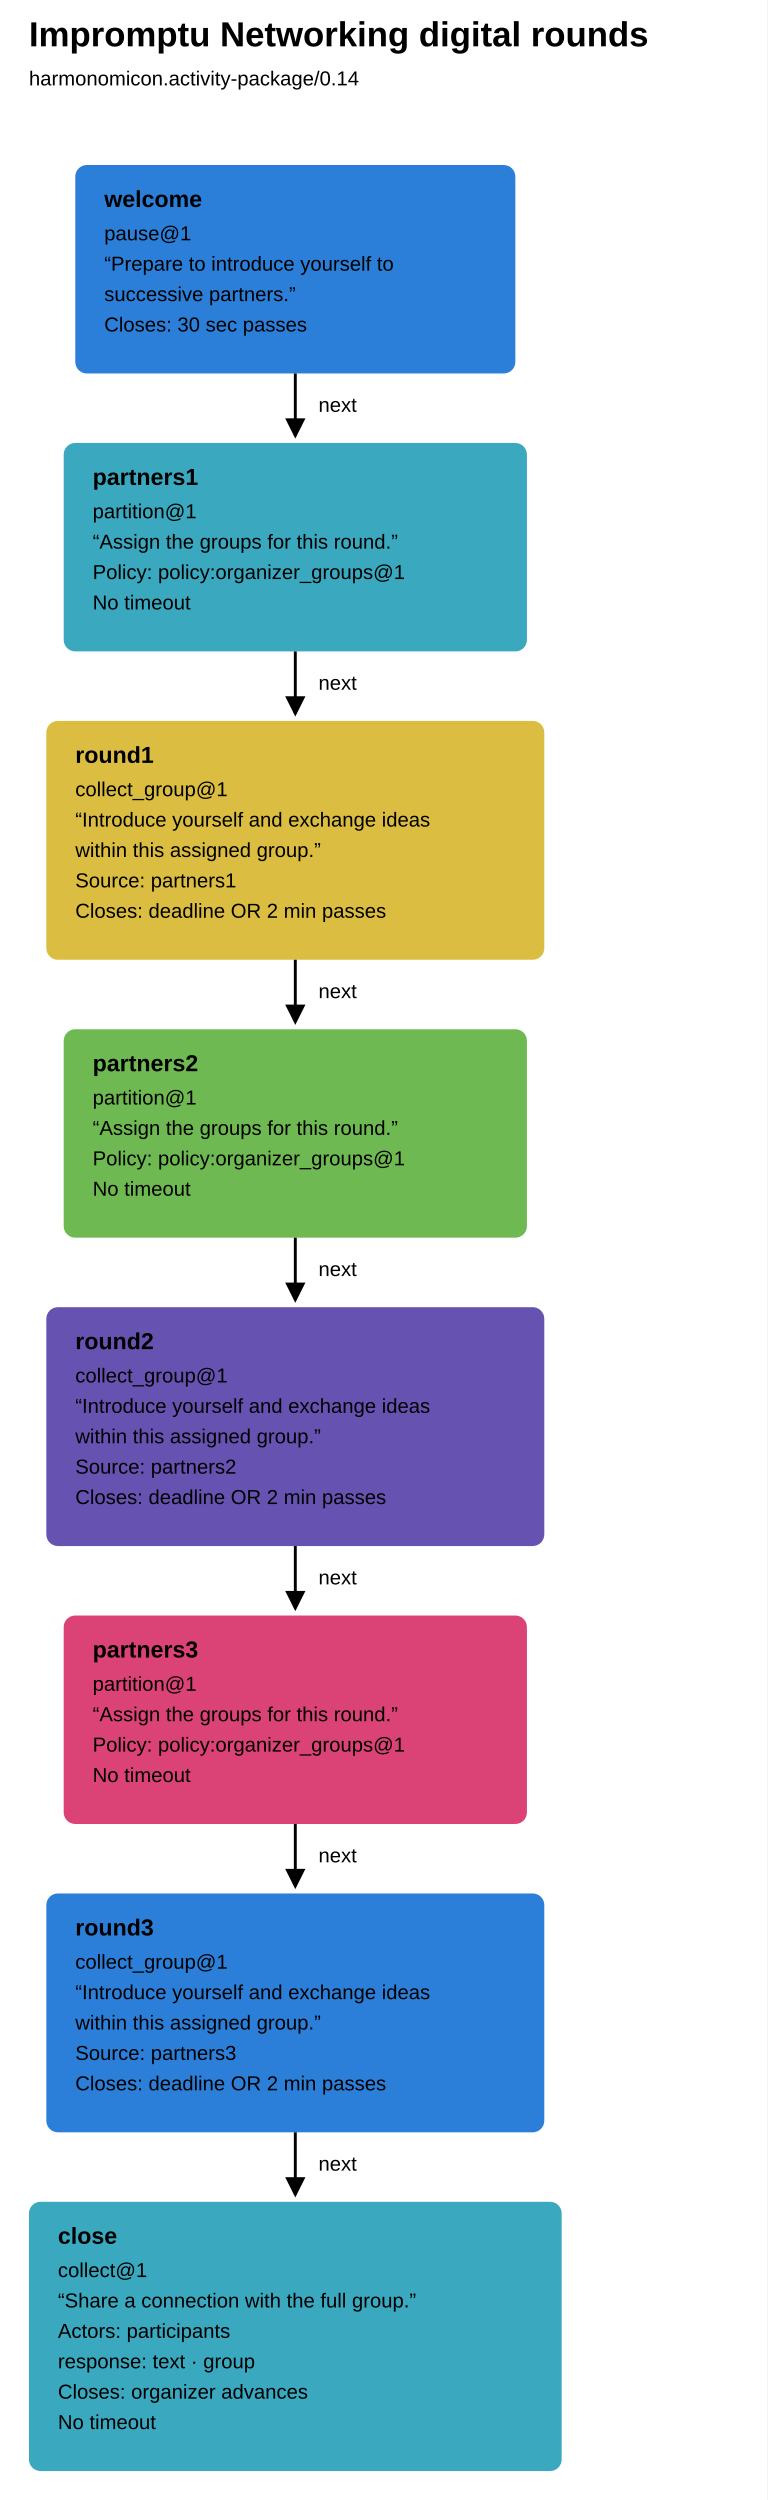
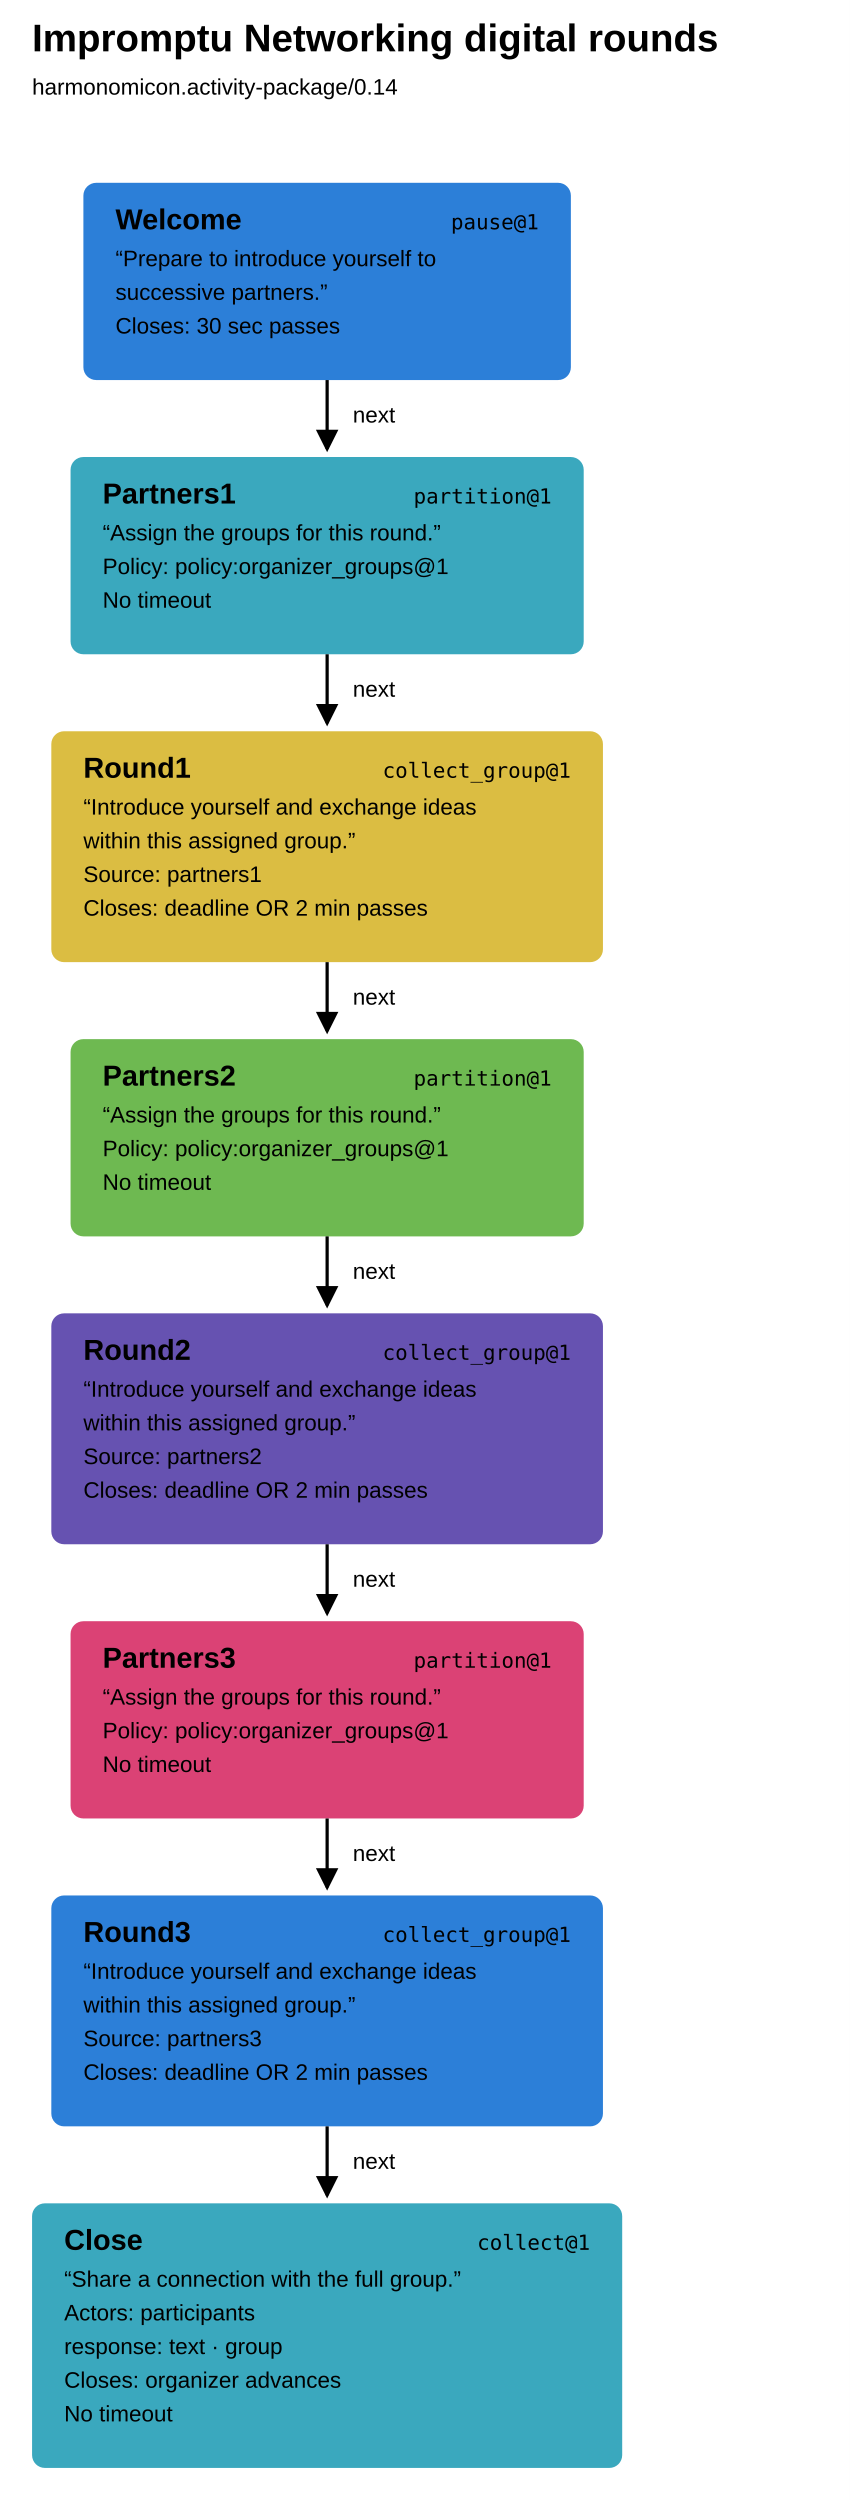
- <svg xmlns="http://www.w3.org/2000/svg" width="530" height="1727" viewBox="0 0 530 1727" aria-label="Impromptu Networking digital rounds runbook" style="font-family:Arial,sans-serif;fill:black">
+ <svg xmlns="http://www.w3.org/2000/svg" width="530" height="1559" viewBox="0 0 530 1559" aria-label="Impromptu Networking digital rounds runbook" style="font-family:Arial,sans-serif;fill:black">
  <defs>
    <marker id="arrow" markerWidth="7" markerHeight="7" refX="6" refY="3.5" orient="auto">
      <path d="M0 0L7 3.5L0 7" />
    </marker>
  </defs>
  <rect width="100%" height="100%" fill="white" />
  <text x="20" y="32" font-size="24" font-weight="700">Impromptu Networking digital rounds</text>
  <text x="20" y="59" font-size="14">harmonomicon.activity-package/0.14</text>
  <g data-step="welcome" tabindex="0" role="button" aria-label="welcome pause@1">
-     <rect x="52" y="114" width="304" height="144" rx="8" fill="#2c7fd8" />
-     <text x="72" y="143" font-weight="700" font-size="16">welcome</text>
-     <text x="72" y="166" font-size="14">pause@1</text>
-     <text x="72" y="187" font-size="14">“Prepare to introduce yourself to</text>
-     <text x="72" y="208" font-size="14">successive partners.”</text>
-     <text x="72" y="229" font-size="14">Closes: 30 sec passes</text>
+     <rect x="52" y="114" width="304" height="123" rx="8" fill="#2c7fd8" />
+     <text x="72" y="143" font-weight="700" font-size="18">Welcome</text>
+     <text x="336" y="143" text-anchor="end" font-family="ui-monospace, SFMono-Regular, Menlo, Consolas, monospace" font-size="13">pause@1</text>
+     <text x="72" y="166" font-size="14">“Prepare to introduce yourself to</text>
+     <text x="72" y="187" font-size="14">successive partners.”</text>
+     <text x="72" y="208" font-size="14">Closes: 30 sec passes</text>
  </g>
  <g data-step="partners1" tabindex="0" role="button" aria-label="partners1 partition@1">
-     <rect x="44" y="306" width="320" height="144" rx="8" fill="#3aa8be" />
-     <text x="64" y="335" font-weight="700" font-size="16">partners1</text>
-     <text x="64" y="358" font-size="14">partition@1</text>
-     <text x="64" y="379" font-size="14">“Assign the groups for this round.”</text>
-     <text x="64" y="400" font-size="14">Policy: policy:organizer_groups@1</text>
-     <text x="64" y="421" font-size="14">No timeout</text>
+     <rect x="44" y="285" width="320" height="123" rx="8" fill="#3aa8be" />
+     <text x="64" y="314" font-weight="700" font-size="18">Partners1</text>
+     <text x="344" y="314" text-anchor="end" font-family="ui-monospace, SFMono-Regular, Menlo, Consolas, monospace" font-size="13">partition@1</text>
+     <text x="64" y="337" font-size="14">“Assign the groups for this round.”</text>
+     <text x="64" y="358" font-size="14">Policy: policy:organizer_groups@1</text>
+     <text x="64" y="379" font-size="14">No timeout</text>
  </g>
  <g data-step="round1" tabindex="0" role="button" aria-label="round1 collect_group@1">
-     <rect x="32" y="498" width="344" height="165" rx="8" fill="#dbbd42" />
-     <text x="52" y="527" font-weight="700" font-size="16">round1</text>
-     <text x="52" y="550" font-size="14">collect_group@1</text>
-     <text x="52" y="571" font-size="14">“Introduce yourself and exchange ideas</text>
-     <text x="52" y="592" font-size="14">within this assigned group.”</text>
-     <text x="52" y="613" font-size="14">Source: partners1</text>
-     <text x="52" y="634" font-size="14">Closes: deadline OR 2 min passes</text>
+     <rect x="32" y="456" width="344" height="144" rx="8" fill="#dbbd42" />
+     <text x="52" y="485" font-weight="700" font-size="18">Round1</text>
+     <text x="356" y="485" text-anchor="end" font-family="ui-monospace, SFMono-Regular, Menlo, Consolas, monospace" font-size="13">collect_group@1</text>
+     <text x="52" y="508" font-size="14">“Introduce yourself and exchange ideas</text>
+     <text x="52" y="529" font-size="14">within this assigned group.”</text>
+     <text x="52" y="550" font-size="14">Source: partners1</text>
+     <text x="52" y="571" font-size="14">Closes: deadline OR 2 min passes</text>
  </g>
  <g data-step="partners2" tabindex="0" role="button" aria-label="partners2 partition@1">
-     <rect x="44" y="711" width="320" height="144" rx="8" fill="#6eb951" />
-     <text x="64" y="740" font-weight="700" font-size="16">partners2</text>
-     <text x="64" y="763" font-size="14">partition@1</text>
-     <text x="64" y="784" font-size="14">“Assign the groups for this round.”</text>
-     <text x="64" y="805" font-size="14">Policy: policy:organizer_groups@1</text>
-     <text x="64" y="826" font-size="14">No timeout</text>
+     <rect x="44" y="648" width="320" height="123" rx="8" fill="#6eb951" />
+     <text x="64" y="677" font-weight="700" font-size="18">Partners2</text>
+     <text x="344" y="677" text-anchor="end" font-family="ui-monospace, SFMono-Regular, Menlo, Consolas, monospace" font-size="13">partition@1</text>
+     <text x="64" y="700" font-size="14">“Assign the groups for this round.”</text>
+     <text x="64" y="721" font-size="14">Policy: policy:organizer_groups@1</text>
+     <text x="64" y="742" font-size="14">No timeout</text>
  </g>
  <g data-step="round2" tabindex="0" role="button" aria-label="round2 collect_group@1">
-     <rect x="32" y="903" width="344" height="165" rx="8" fill="#6652b1" />
-     <text x="52" y="932" font-weight="700" font-size="16">round2</text>
-     <text x="52" y="955" font-size="14">collect_group@1</text>
-     <text x="52" y="976" font-size="14">“Introduce yourself and exchange ideas</text>
-     <text x="52" y="997" font-size="14">within this assigned group.”</text>
-     <text x="52" y="1018" font-size="14">Source: partners2</text>
-     <text x="52" y="1039" font-size="14">Closes: deadline OR 2 min passes</text>
+     <rect x="32" y="819" width="344" height="144" rx="8" fill="#6652b1" />
+     <text x="52" y="848" font-weight="700" font-size="18">Round2</text>
+     <text x="356" y="848" text-anchor="end" font-family="ui-monospace, SFMono-Regular, Menlo, Consolas, monospace" font-size="13">collect_group@1</text>
+     <text x="52" y="871" font-size="14">“Introduce yourself and exchange ideas</text>
+     <text x="52" y="892" font-size="14">within this assigned group.”</text>
+     <text x="52" y="913" font-size="14">Source: partners2</text>
+     <text x="52" y="934" font-size="14">Closes: deadline OR 2 min passes</text>
  </g>
  <g data-step="partners3" tabindex="0" role="button" aria-label="partners3 partition@1">
-     <rect x="44" y="1116" width="320" height="144" rx="8" fill="#db4275" />
-     <text x="64" y="1145" font-weight="700" font-size="16">partners3</text>
-     <text x="64" y="1168" font-size="14">partition@1</text>
-     <text x="64" y="1189" font-size="14">“Assign the groups for this round.”</text>
-     <text x="64" y="1210" font-size="14">Policy: policy:organizer_groups@1</text>
-     <text x="64" y="1231" font-size="14">No timeout</text>
+     <rect x="44" y="1011" width="320" height="123" rx="8" fill="#db4275" />
+     <text x="64" y="1040" font-weight="700" font-size="18">Partners3</text>
+     <text x="344" y="1040" text-anchor="end" font-family="ui-monospace, SFMono-Regular, Menlo, Consolas, monospace" font-size="13">partition@1</text>
+     <text x="64" y="1063" font-size="14">“Assign the groups for this round.”</text>
+     <text x="64" y="1084" font-size="14">Policy: policy:organizer_groups@1</text>
+     <text x="64" y="1105" font-size="14">No timeout</text>
  </g>
  <g data-step="round3" tabindex="0" role="button" aria-label="round3 collect_group@1">
-     <rect x="32" y="1308" width="344" height="165" rx="8" fill="#2c7fd8" />
-     <text x="52" y="1337" font-weight="700" font-size="16">round3</text>
-     <text x="52" y="1360" font-size="14">collect_group@1</text>
-     <text x="52" y="1381" font-size="14">“Introduce yourself and exchange ideas</text>
-     <text x="52" y="1402" font-size="14">within this assigned group.”</text>
-     <text x="52" y="1423" font-size="14">Source: partners3</text>
-     <text x="52" y="1444" font-size="14">Closes: deadline OR 2 min passes</text>
+     <rect x="32" y="1182" width="344" height="144" rx="8" fill="#2c7fd8" />
+     <text x="52" y="1211" font-weight="700" font-size="18">Round3</text>
+     <text x="356" y="1211" text-anchor="end" font-family="ui-monospace, SFMono-Regular, Menlo, Consolas, monospace" font-size="13">collect_group@1</text>
+     <text x="52" y="1234" font-size="14">“Introduce yourself and exchange ideas</text>
+     <text x="52" y="1255" font-size="14">within this assigned group.”</text>
+     <text x="52" y="1276" font-size="14">Source: partners3</text>
+     <text x="52" y="1297" font-size="14">Closes: deadline OR 2 min passes</text>
  </g>
  <g data-step="close" tabindex="0" role="button" aria-label="close collect@1">
-     <rect x="20" y="1521" width="368" height="186" rx="8" fill="#3aa8be" />
-     <text x="40" y="1550" font-weight="700" font-size="16">close</text>
-     <text x="40" y="1573" font-size="14">collect@1</text>
-     <text x="40" y="1594" font-size="14">“Share a connection with the full group.”</text>
-     <text x="40" y="1615" font-size="14">Actors: participants</text>
-     <text x="40" y="1636" font-size="14">response: text · group</text>
-     <text x="40" y="1657" font-size="14">Closes: organizer advances</text>
-     <text x="40" y="1678" font-size="14">No timeout</text>
+     <rect x="20" y="1374" width="368" height="165" rx="8" fill="#3aa8be" />
+     <text x="40" y="1403" font-weight="700" font-size="18">Close</text>
+     <text x="368" y="1403" text-anchor="end" font-family="ui-monospace, SFMono-Regular, Menlo, Consolas, monospace" font-size="13">collect@1</text>
+     <text x="40" y="1426" font-size="14">“Share a connection with the full group.”</text>
+     <text x="40" y="1447" font-size="14">Actors: participants</text>
+     <text x="40" y="1468" font-size="14">response: text · group</text>
+     <text x="40" y="1489" font-size="14">Closes: organizer advances</text>
+     <text x="40" y="1510" font-size="14">No timeout</text>
  </g>
-   <path d="M 204 258 L 204 301" fill="none" stroke="black" stroke-width="2" marker-end="url(#arrow)" />
-   <text x="220" y="284.5" font-size="14">next</text>
-   <path d="M 204 450 L 204 493" fill="none" stroke="black" stroke-width="2" marker-end="url(#arrow)" />
-   <text x="220" y="476.5" font-size="14">next</text>
-   <path d="M 204 663 L 204 706" fill="none" stroke="black" stroke-width="2" marker-end="url(#arrow)" />
-   <text x="220" y="689.5" font-size="14">next</text>
-   <path d="M 204 855 L 204 898" fill="none" stroke="black" stroke-width="2" marker-end="url(#arrow)" />
-   <text x="220" y="881.5" font-size="14">next</text>
-   <path d="M 204 1068 L 204 1111" fill="none" stroke="black" stroke-width="2" marker-end="url(#arrow)" />
-   <text x="220" y="1094.5" font-size="14">next</text>
-   <path d="M 204 1260 L 204 1303" fill="none" stroke="black" stroke-width="2" marker-end="url(#arrow)" />
-   <text x="220" y="1286.5" font-size="14">next</text>
-   <path d="M 204 1473 L 204 1516" fill="none" stroke="black" stroke-width="2" marker-end="url(#arrow)" />
-   <text x="220" y="1499.5" font-size="14">next</text>
+   <path d="M 204 237 L 204 280" fill="none" stroke="black" stroke-width="2" marker-end="url(#arrow)" />
+   <text x="220" y="263.5" font-size="14">next</text>
+   <path d="M 204 408 L 204 451" fill="none" stroke="black" stroke-width="2" marker-end="url(#arrow)" />
+   <text x="220" y="434.5" font-size="14">next</text>
+   <path d="M 204 600 L 204 643" fill="none" stroke="black" stroke-width="2" marker-end="url(#arrow)" />
+   <text x="220" y="626.5" font-size="14">next</text>
+   <path d="M 204 771 L 204 814" fill="none" stroke="black" stroke-width="2" marker-end="url(#arrow)" />
+   <text x="220" y="797.5" font-size="14">next</text>
+   <path d="M 204 963 L 204 1006" fill="none" stroke="black" stroke-width="2" marker-end="url(#arrow)" />
+   <text x="220" y="989.5" font-size="14">next</text>
+   <path d="M 204 1134 L 204 1177" fill="none" stroke="black" stroke-width="2" marker-end="url(#arrow)" />
+   <text x="220" y="1160.5" font-size="14">next</text>
+   <path d="M 204 1326 L 204 1369" fill="none" stroke="black" stroke-width="2" marker-end="url(#arrow)" />
+   <text x="220" y="1352.5" font-size="14">next</text>
</svg>
